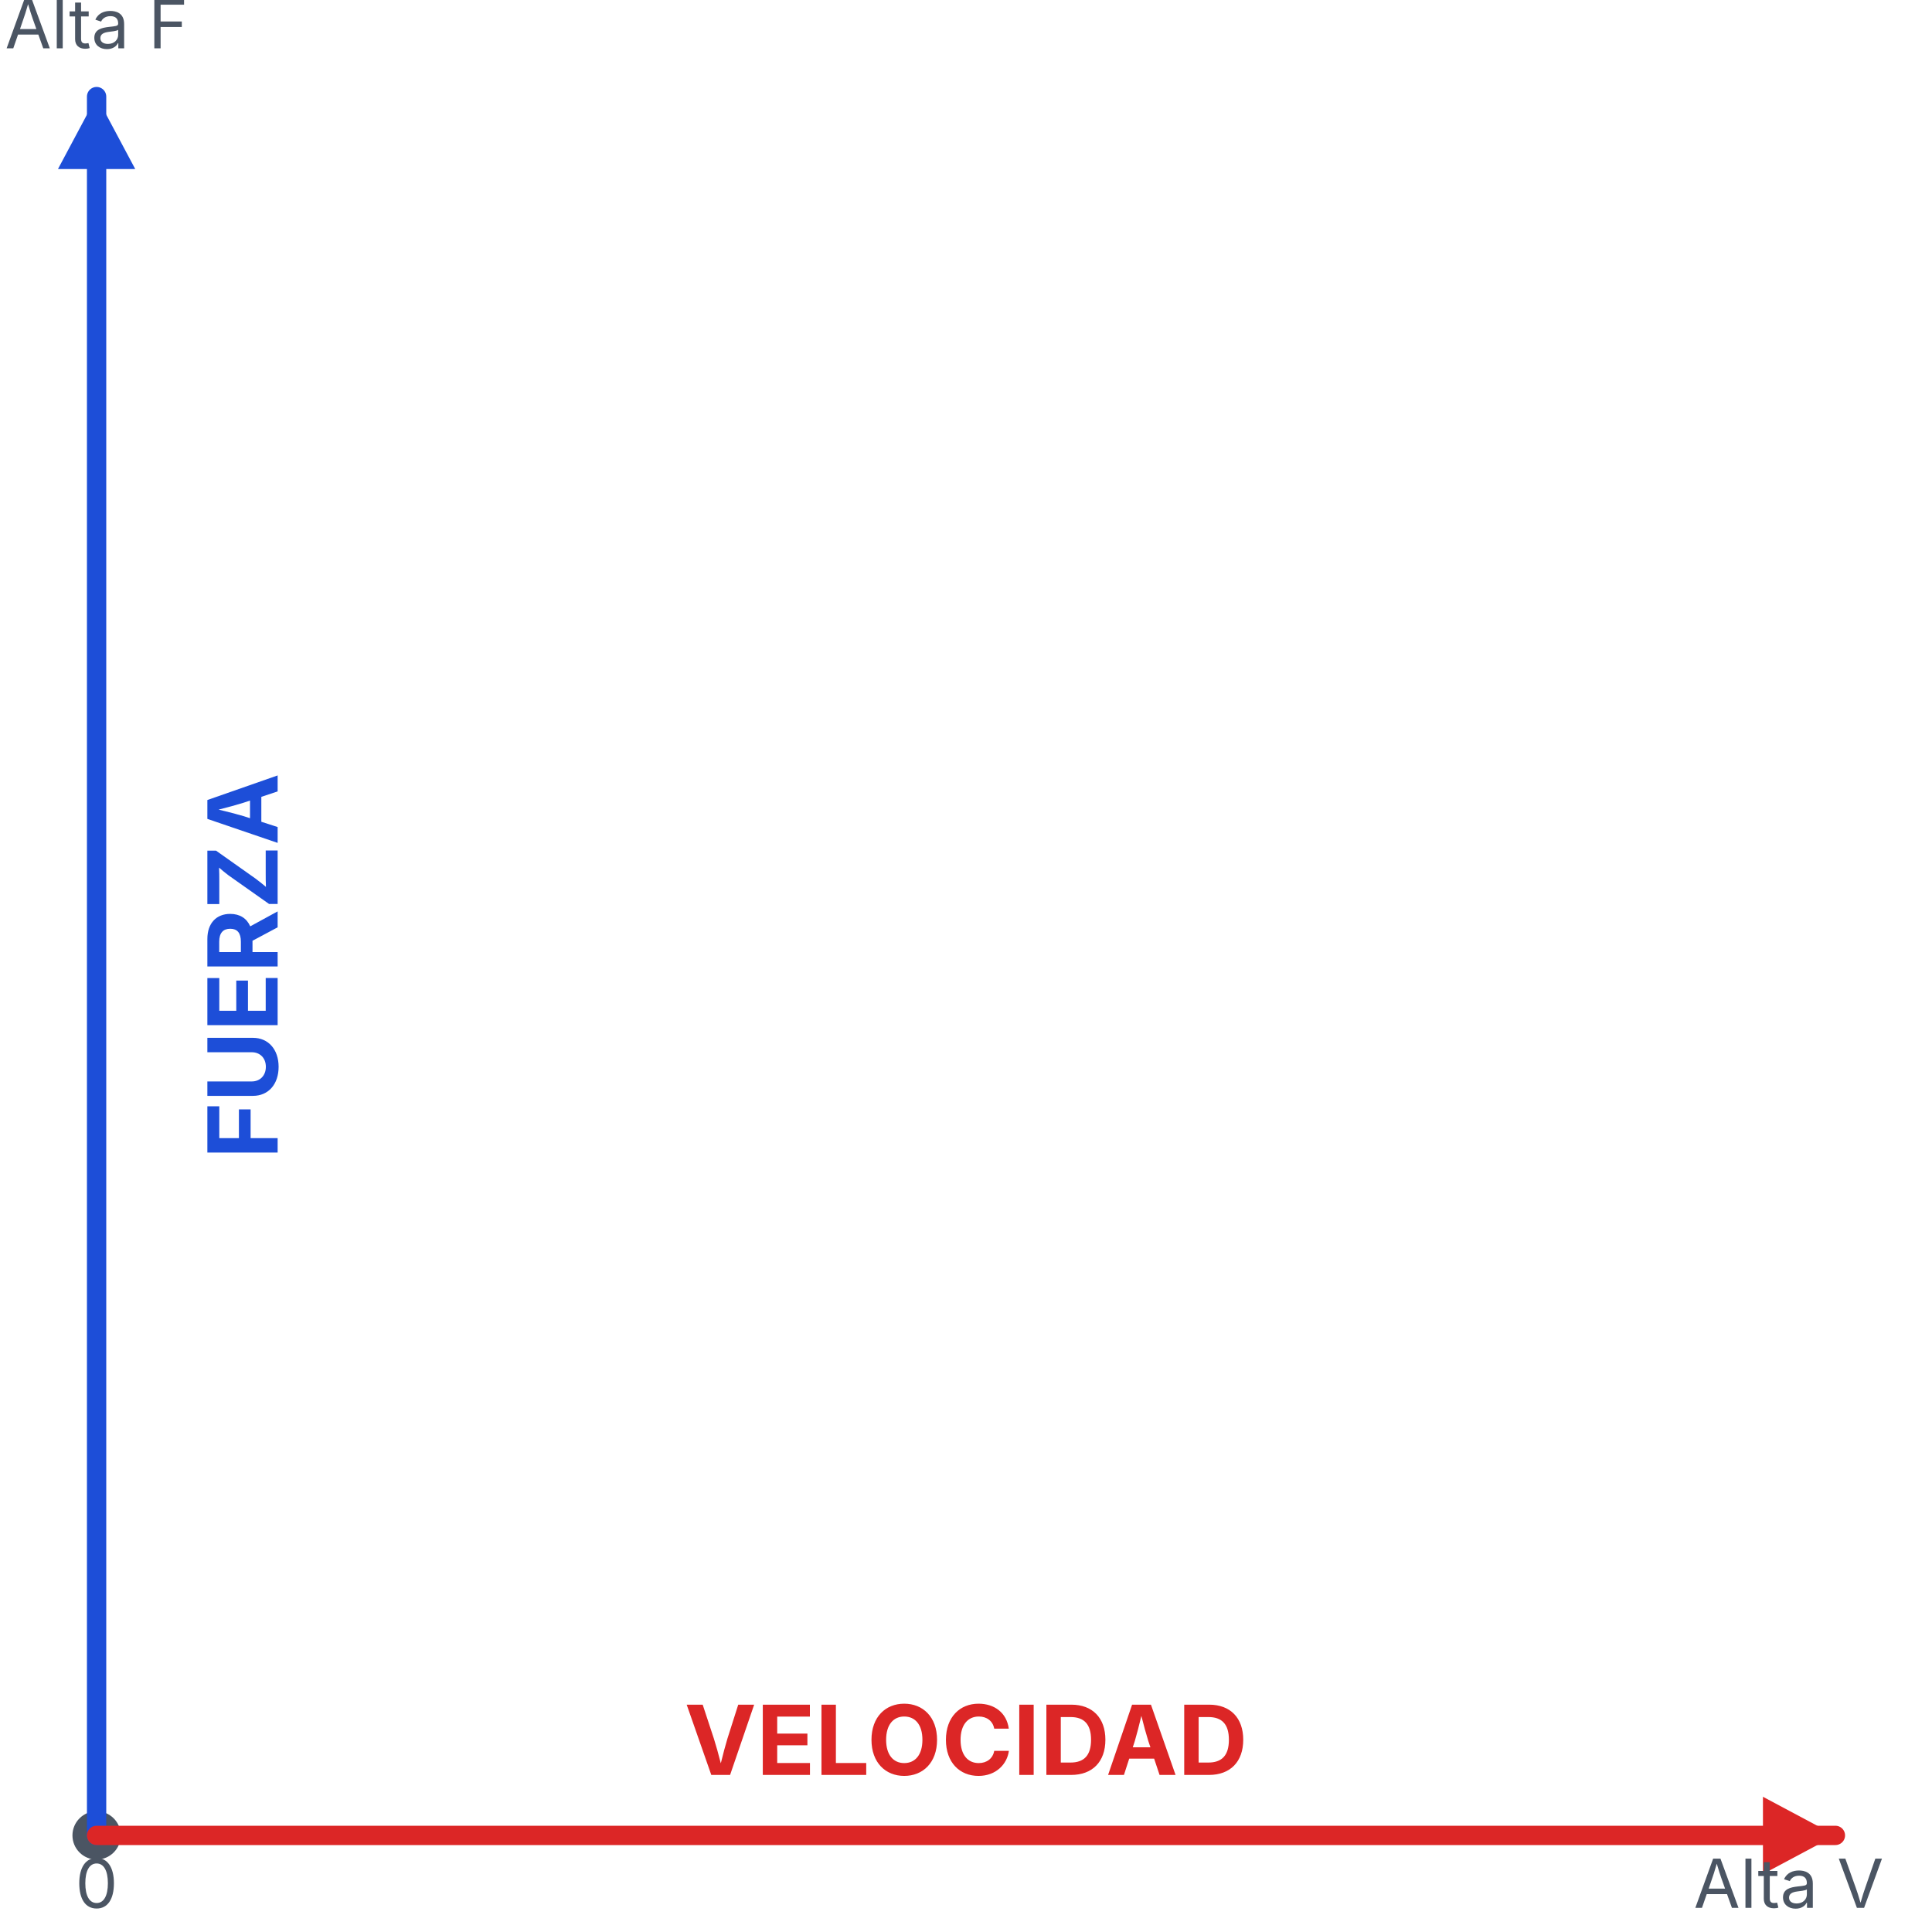
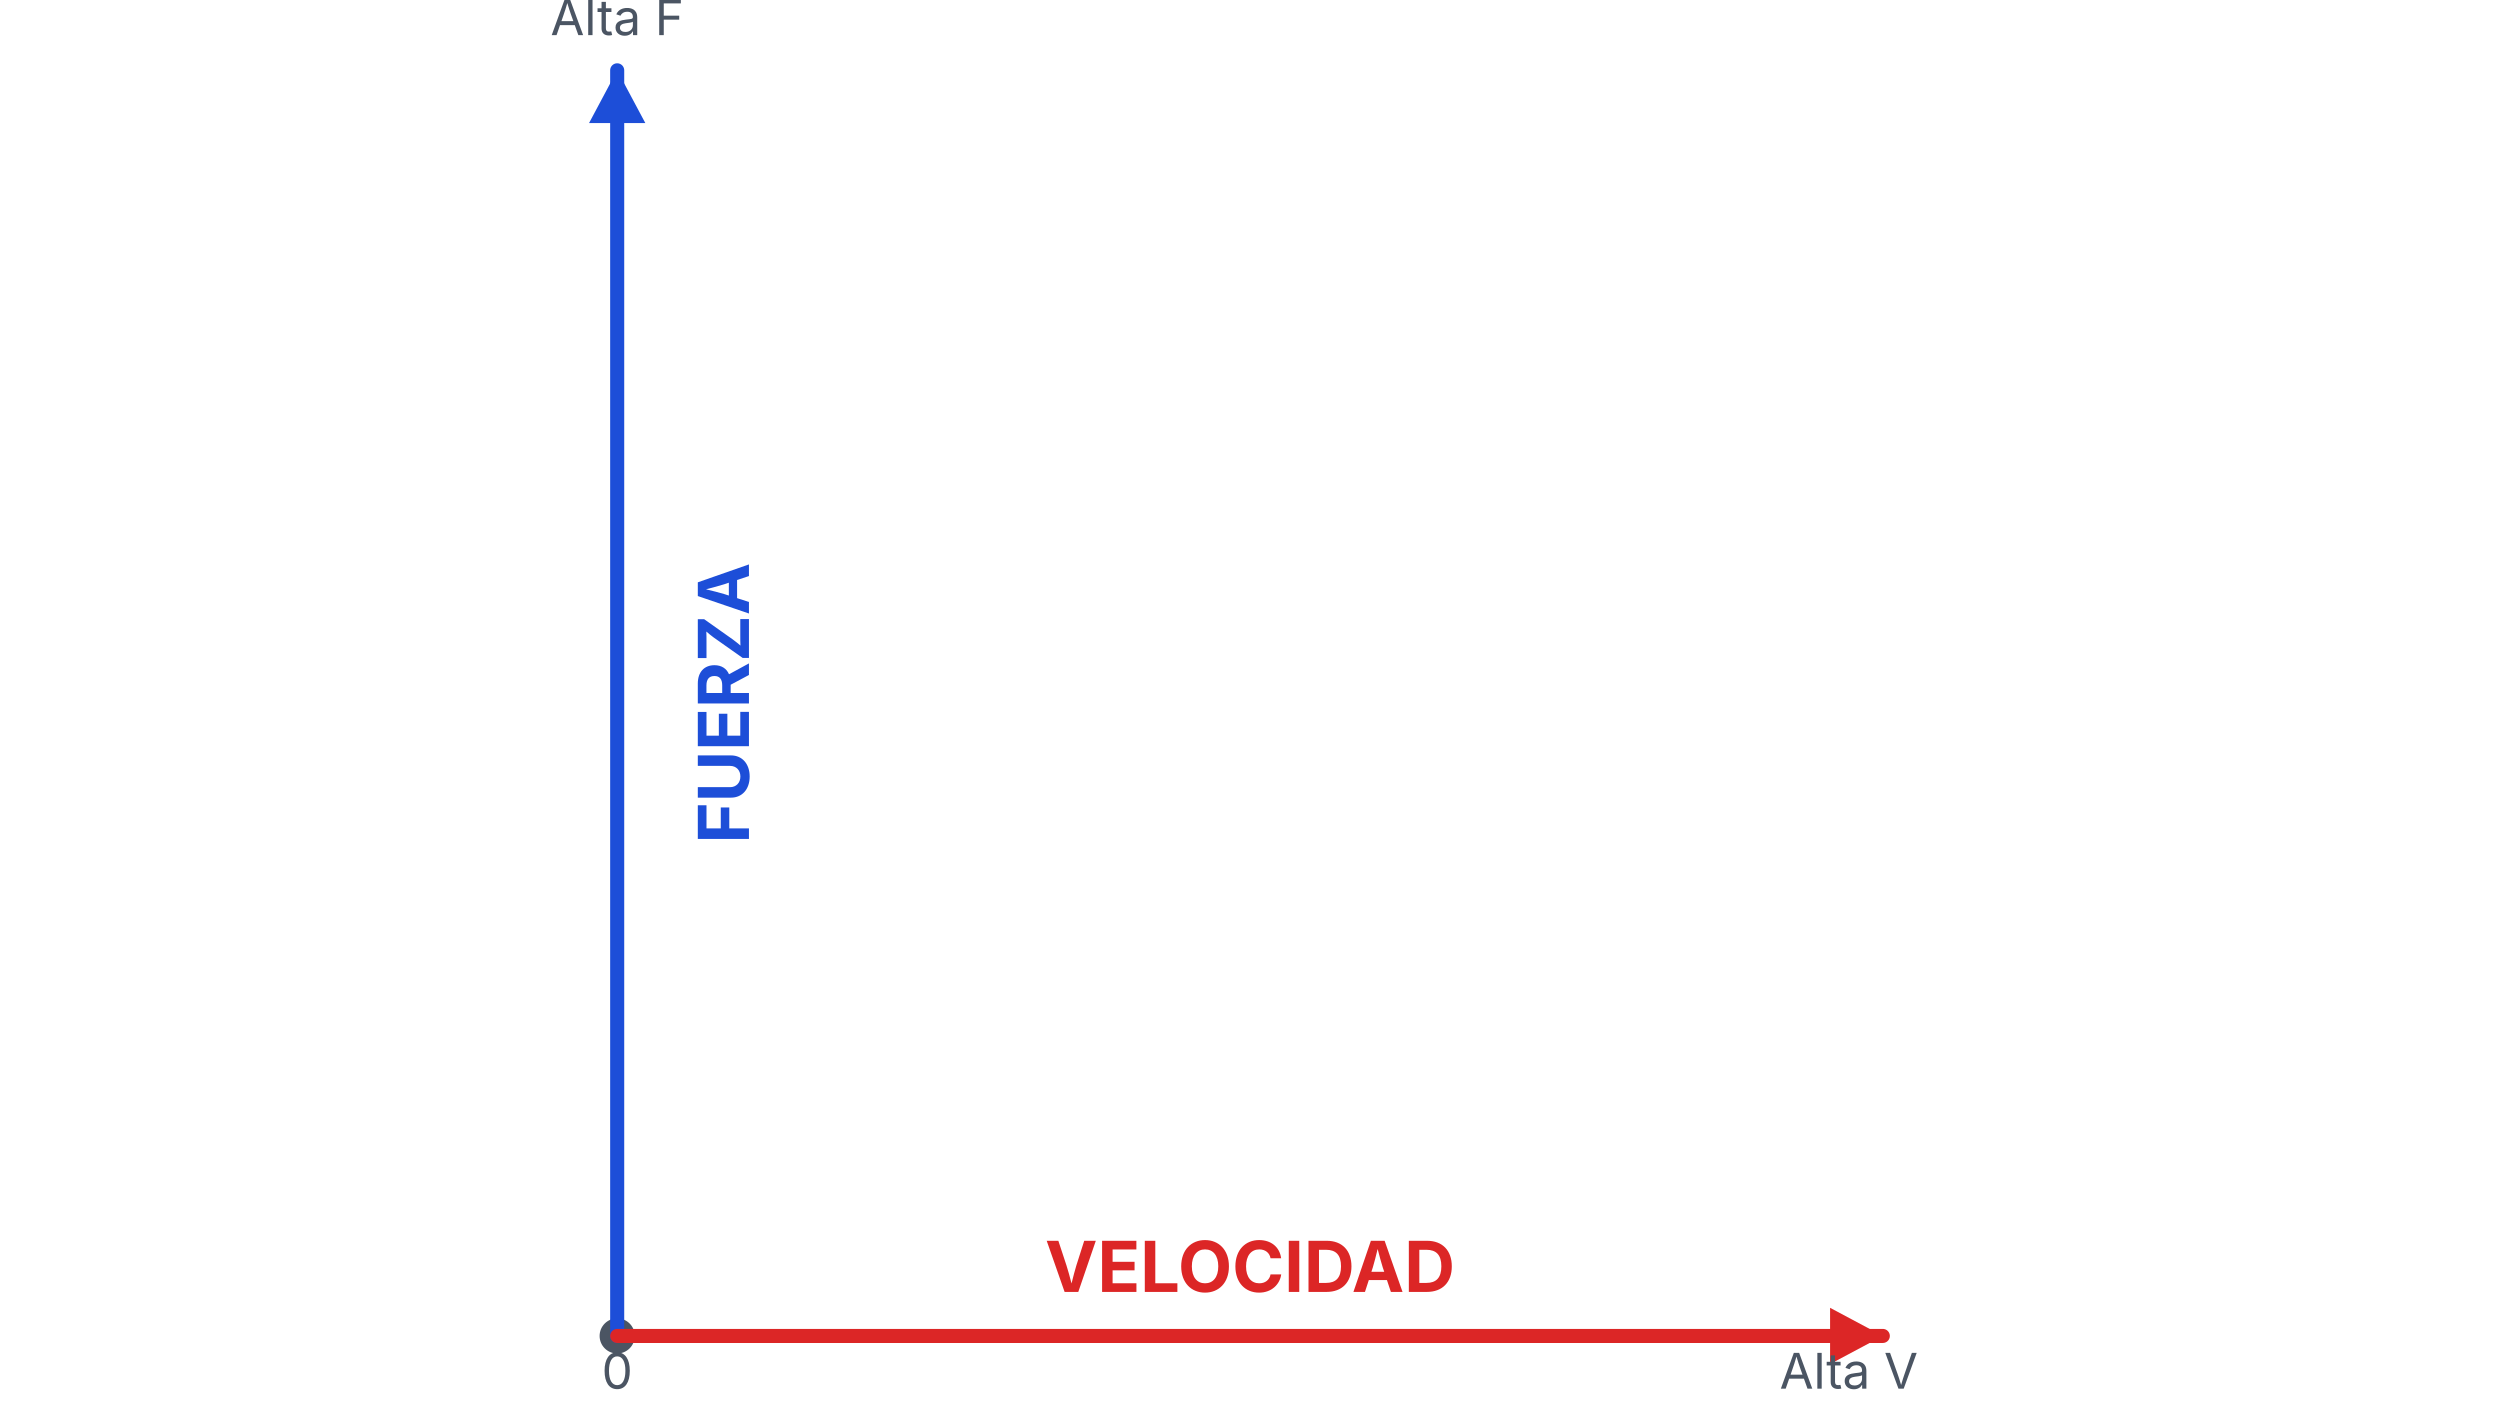
- <svg xmlns="http://www.w3.org/2000/svg" width="350" height="350" viewBox="0 0 400 400" fill="none">
+ <svg xmlns="http://www.w3.org/2000/svg" width="1920" height="1080" viewBox="0 0 400 400" fill="none">
  <circle cx="20" cy="380" r="5" fill="#4b5563" />
  <line x1="20" y1="380" x2="20" y2="20" stroke="#1d4ed8" stroke-width="4" stroke-linecap="round" />
  <path d="M20 20 L28 35 L12 35 L20 20 Z" fill="#1d4ed8" />
  <text x="50" y="200" font-family="Inter, sans-serif" font-size="20" font-weight="bold" fill="#1d4ed8" text-anchor="middle" dominant-baseline="middle" transform="rotate(-90 50 200)">
    FUERZA
</text>
  <line x1="20" y1="380" x2="380" y2="380" stroke="#dc2626" stroke-width="4" stroke-linecap="round" />
  <path d="M380 380 L365 372 L365 388 L380 380 Z" fill="#dc2626" />
  <text x="200" y="360" font-family="Inter, sans-serif" font-size="20" font-weight="bold" fill="#dc2626" text-anchor="middle" dominant-baseline="middle">
    VELOCIDAD
</text>
  <text x="20" y="395" font-family="Inter, sans-serif" font-size="14" fill="#4b5563" text-anchor="middle">
    0
</text>
  <text x="20" y="10" font-family="Inter, sans-serif" font-size="14" fill="#4b5563" text-anchor="middle">
    Alta F
</text>
  <text x="390" y="395" font-family="Inter, sans-serif" font-size="14" fill="#4b5563" text-anchor="end">
    Alta V
</text>
</svg>
